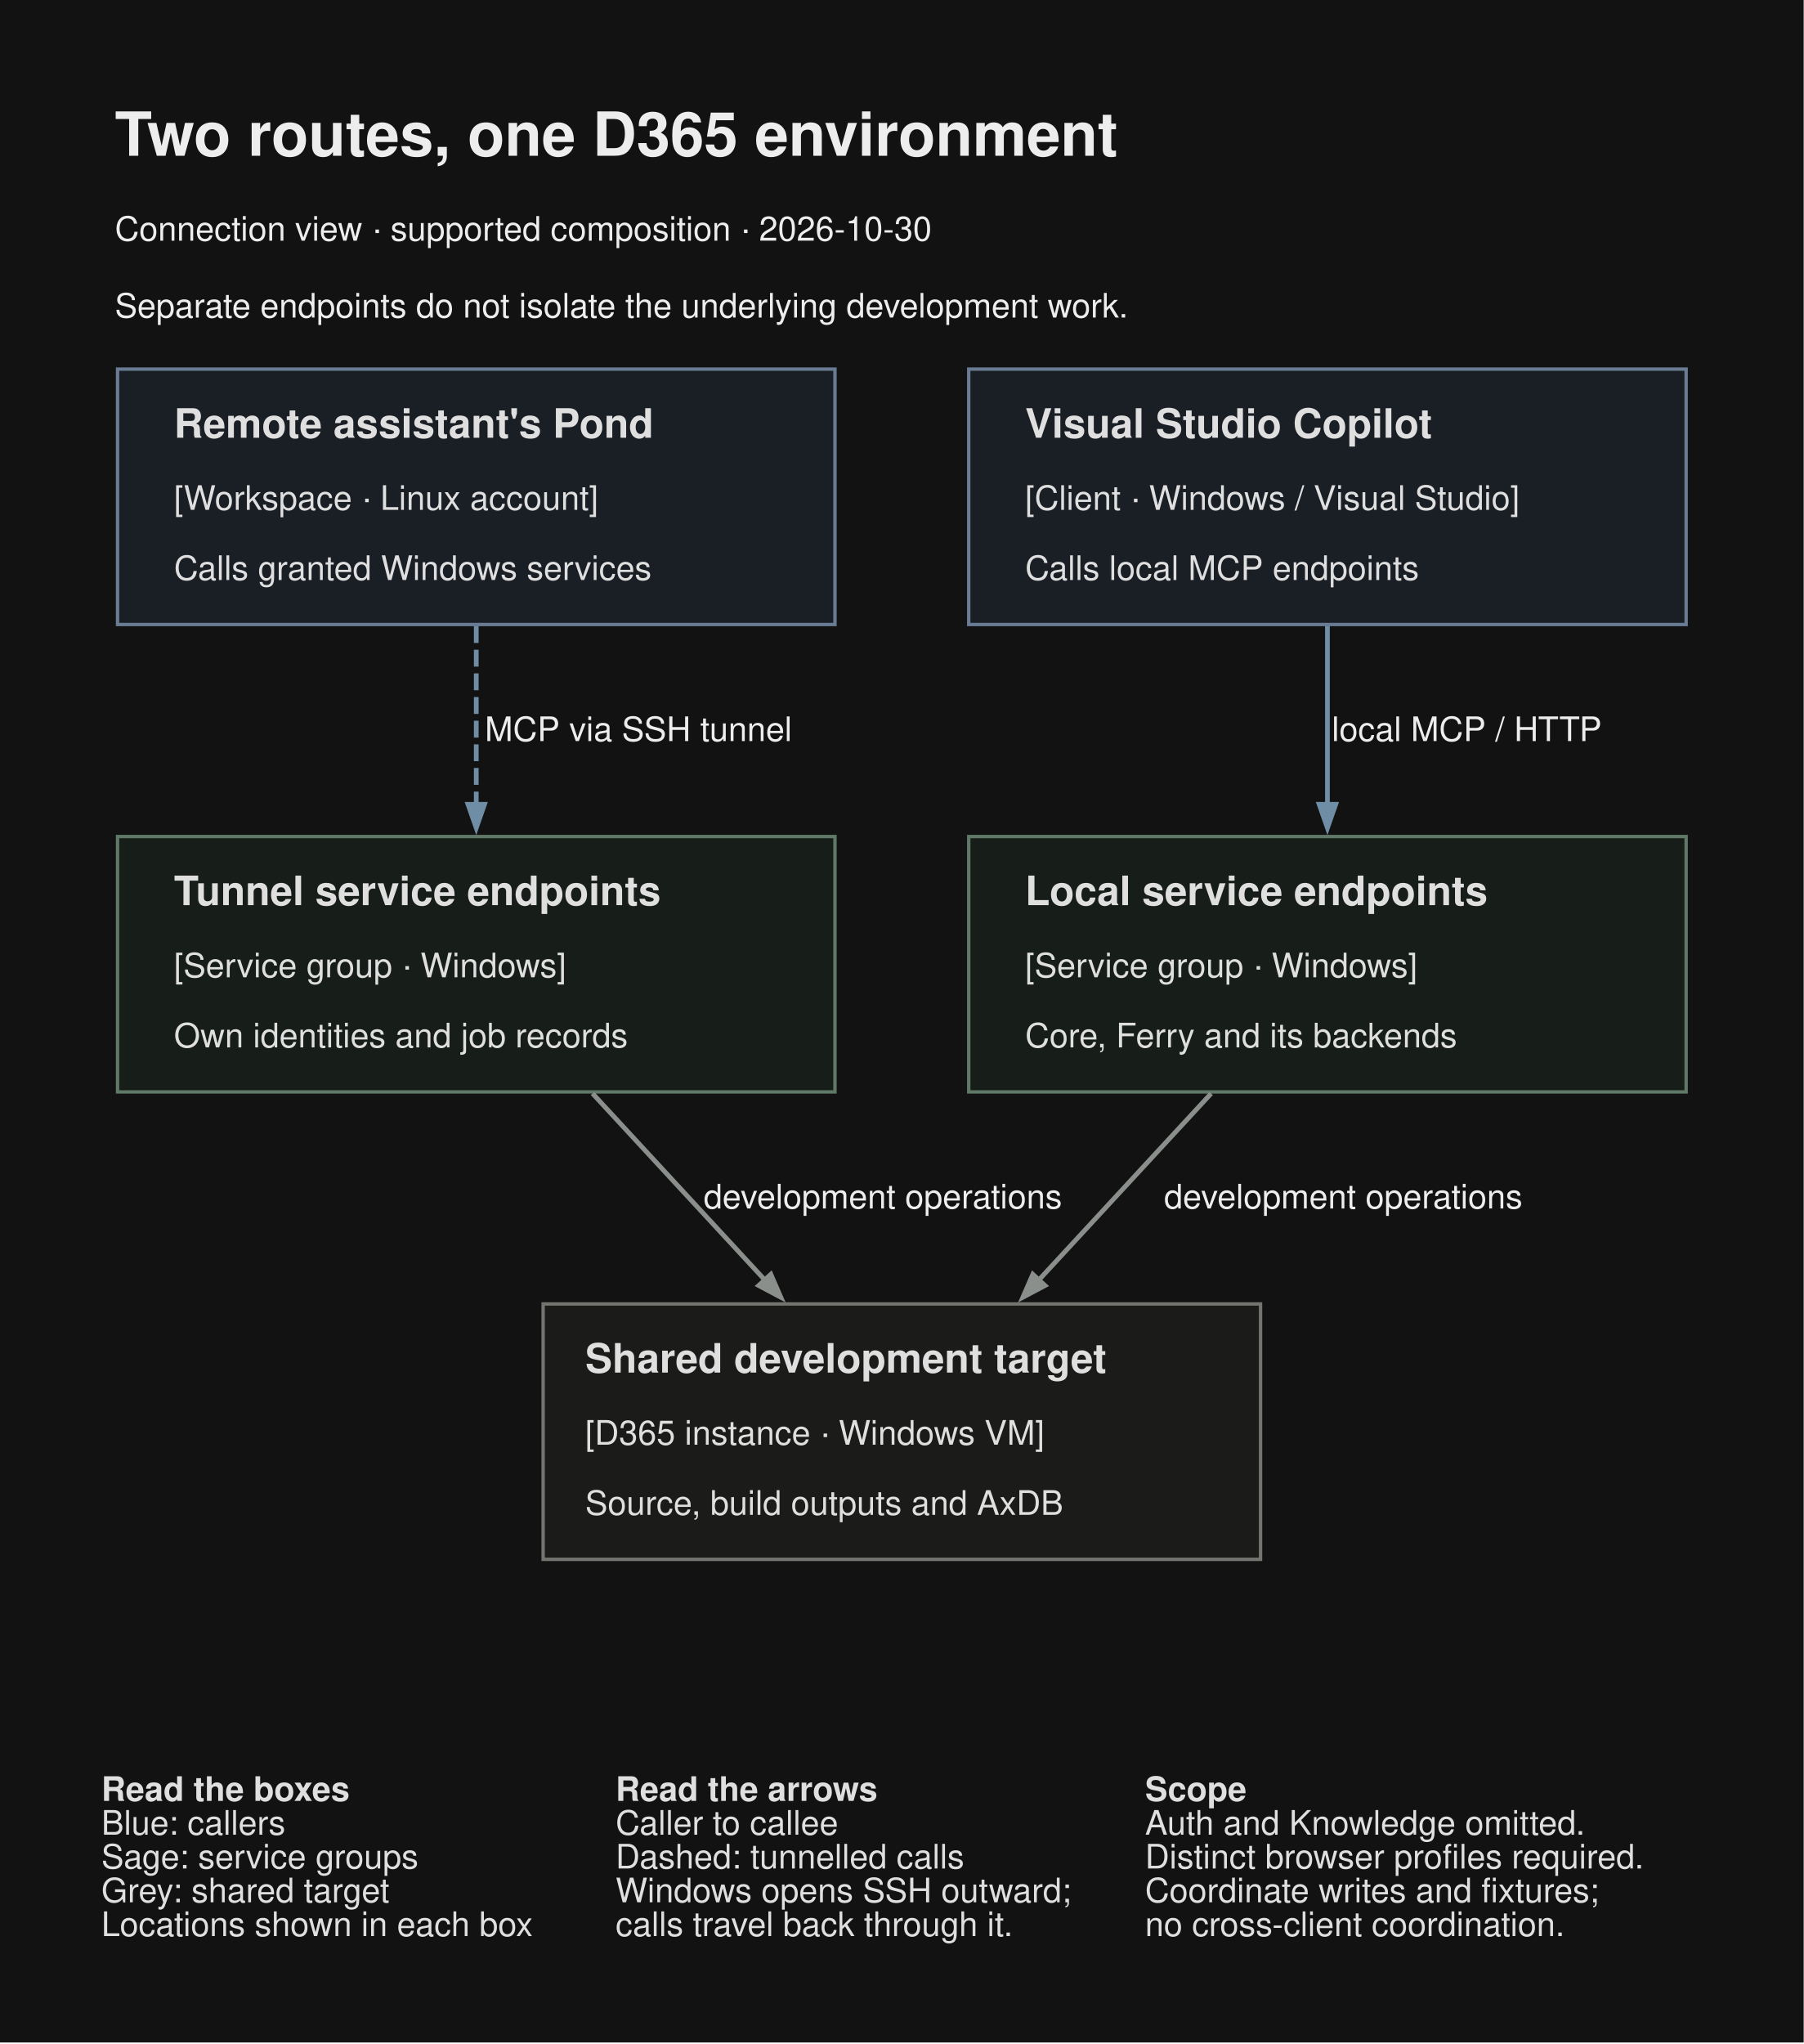
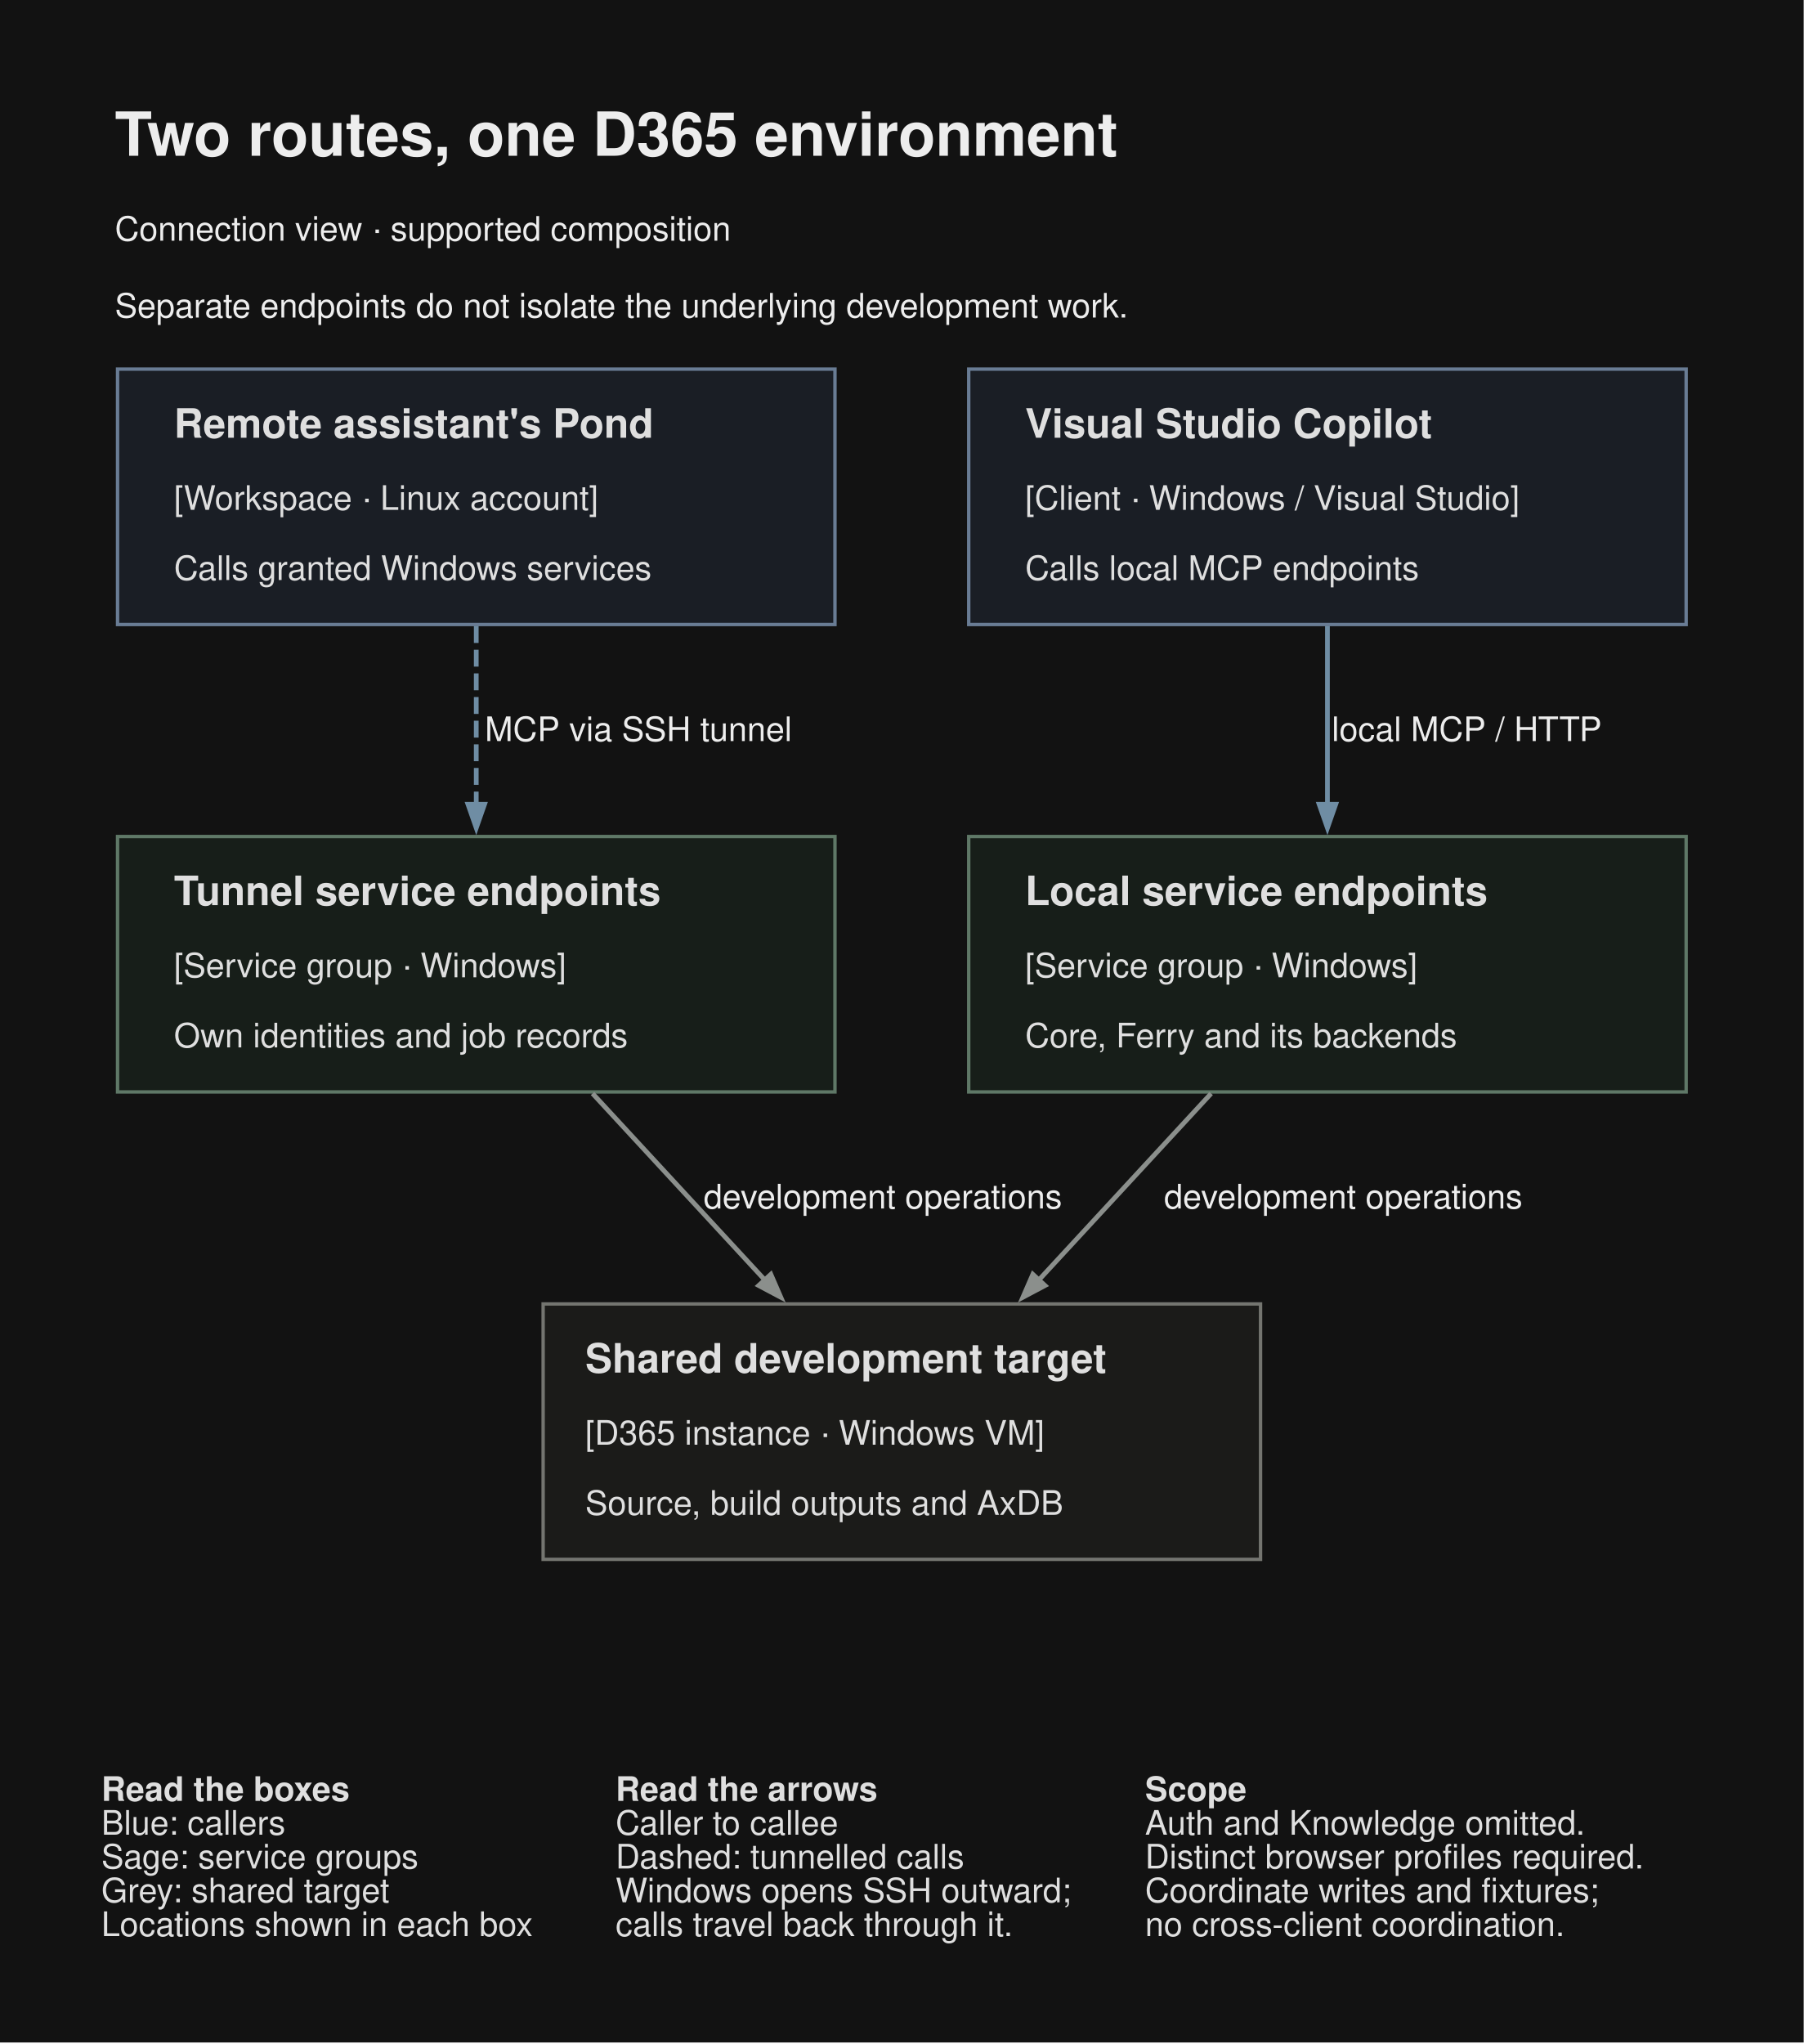
<svg xmlns="http://www.w3.org/2000/svg" width="534pt" height="605pt" viewBox="0.00 0.00 534.00 605.00">
  <g id="graph0" class="graph" transform="scale(1 1) rotate(0) translate(18 586.55)">
    <polygon fill="#121212" stroke="none" points="-18,18 -18,-586.55 516,-586.55 516,18 -18,18" />
    <text fill="#ededed" xml:space="preserve" text-anchor="start" x="16" y="-540.45" font-family="Helvetica,sans-Serif" font-weight="bold" font-size="18.00">Two routes, one D365 environment</text>
-     <text fill="#ededed" xml:space="preserve" text-anchor="start" x="16" y="-515.3" font-family="Helvetica,sans-Serif" font-size="10.00">Connection view · supported composition · 2026-10-30</text>
+     <text fill="#ededed" xml:space="preserve" text-anchor="start" x="16" y="-515.3" font-family="Helvetica,sans-Serif" font-size="10.00">Connection view · supported composition</text>
    <text fill="#ededed" xml:space="preserve" text-anchor="start" x="16" y="-492.55" font-family="Helvetica,sans-Serif" font-size="10.00">Separate endpoints do not isolate the underlying development work.</text>
    <g id="node1" class="node">
      <polygon fill="#1a1e25" stroke="#697c94" points="229.2,-477.3 16.8,-477.3 16.8,-401.7 229.2,-401.7 229.2,-477.3" />
      <text xml:space="preserve" text-anchor="start" x="33.5" y="-456.98" font-family="Helvetica,sans-Serif" font-weight="bold" font-size="12.00" fill="#dfdfdf">Remote assistant's Pond</text>
      <text xml:space="preserve" text-anchor="start" x="33.5" y="-435.63" font-family="Helvetica,sans-Serif" font-size="10.00" fill="#dfdfdf">[Workspace · Linux account]</text>
      <text xml:space="preserve" text-anchor="start" x="33.5" y="-414.88" font-family="Helvetica,sans-Serif" font-size="10.00" fill="#dfdfdf">Calls granted Windows services</text>
    </g>
    <g id="node3" class="node">
      <polygon fill="#171e19" stroke="#5f7867" points="229.2,-338.95 16.8,-338.95 16.8,-263.35 229.2,-263.35 229.2,-338.95" />
      <text xml:space="preserve" text-anchor="start" x="33.5" y="-318.63" font-family="Helvetica,sans-Serif" font-weight="bold" font-size="12.00" fill="#dfdfdf">Tunnel service endpoints</text>
      <text xml:space="preserve" text-anchor="start" x="33.5" y="-297.28" font-family="Helvetica,sans-Serif" font-size="10.00" fill="#dfdfdf">[Service group · Windows]</text>
      <text xml:space="preserve" text-anchor="start" x="33.5" y="-276.53" font-family="Helvetica,sans-Serif" font-size="10.00" fill="#dfdfdf">Own identities and job records</text>
    </g>
    <g id="edge1" class="edge">
      <path fill="none" stroke="#6f8da4" stroke-width="1.4" stroke-dasharray="5,2" d="M123,-401.24C123,-384.86 123,-365.45 123,-348.18" />
      <polygon fill="#6f8da4" stroke="#6f8da4" stroke-width="1.4" points="125.45,-348.48 123,-341.48 120.55,-348.48 125.45,-348.48" />
      <text fill="#ededed" xml:space="preserve" text-anchor="middle" x="171" y="-367.2" font-family="Helvetica,sans-Serif" font-size="10.00">MCP via SSH tunnel</text>
    </g>
    <g id="node2" class="node">
      <polygon fill="#1a1e25" stroke="#697c94" points="481.2,-477.3 268.8,-477.3 268.8,-401.7 481.2,-401.7 481.2,-477.3" />
      <text xml:space="preserve" text-anchor="start" x="285.5" y="-456.98" font-family="Helvetica,sans-Serif" font-weight="bold" font-size="12.00" fill="#dfdfdf">Visual Studio Copilot</text>
      <text xml:space="preserve" text-anchor="start" x="285.5" y="-435.63" font-family="Helvetica,sans-Serif" font-size="10.00" fill="#dfdfdf">[Client · Windows / Visual Studio]</text>
      <text xml:space="preserve" text-anchor="start" x="285.5" y="-414.88" font-family="Helvetica,sans-Serif" font-size="10.00" fill="#dfdfdf">Calls local MCP endpoints</text>
    </g>
    <g id="node4" class="node">
      <polygon fill="#171e19" stroke="#5f7867" points="481.2,-338.95 268.8,-338.95 268.8,-263.35 481.2,-263.35 481.2,-338.95" />
      <text xml:space="preserve" text-anchor="start" x="285.5" y="-318.63" font-family="Helvetica,sans-Serif" font-weight="bold" font-size="12.00" fill="#dfdfdf">Local service endpoints</text>
      <text xml:space="preserve" text-anchor="start" x="285.5" y="-297.28" font-family="Helvetica,sans-Serif" font-size="10.00" fill="#dfdfdf">[Service group · Windows]</text>
      <text xml:space="preserve" text-anchor="start" x="285.5" y="-276.53" font-family="Helvetica,sans-Serif" font-size="10.00" fill="#dfdfdf">Core, Ferry and its backends</text>
    </g>
    <g id="edge2" class="edge">
      <path fill="none" stroke="#6f8da4" stroke-width="1.4" d="M375,-401.24C375,-384.86 375,-365.45 375,-348.18" />
      <polygon fill="#6f8da4" stroke="#6f8da4" stroke-width="1.4" points="377.45,-348.48 375,-341.48 372.55,-348.48 377.45,-348.48" />
      <text fill="#ededed" xml:space="preserve" text-anchor="middle" x="416.25" y="-367.2" font-family="Helvetica,sans-Serif" font-size="10.00">local MCP / HTTP</text>
    </g>
    <g id="node5" class="node">
      <polygon fill="#1b1b19" stroke="#747570" points="355.2,-200.6 142.8,-200.6 142.8,-125 355.2,-125 355.2,-200.6" />
      <text xml:space="preserve" text-anchor="start" x="155.25" y="-180.28" font-family="Helvetica,sans-Serif" font-weight="bold" font-size="12.00" fill="#dfdfdf">Shared development target</text>
      <text xml:space="preserve" text-anchor="start" x="155.25" y="-158.93" font-family="Helvetica,sans-Serif" font-size="10.00" fill="#dfdfdf">[D365 instance · Windows VM]</text>
      <text xml:space="preserve" text-anchor="start" x="155.25" y="-138.18" font-family="Helvetica,sans-Serif" font-size="10.00" fill="#dfdfdf">Source, build outputs and AxDB</text>
    </g>
    <g id="edge3" class="edge">
      <path fill="none" stroke="#8b8f8c" stroke-width="1.4" d="M157.43,-262.89C173.26,-245.76 192.15,-225.32 208.65,-207.46" />
      <polygon fill="#8b8f8c" stroke="#8b8f8c" stroke-width="1.4" points="210.22,-209.37 213.17,-202.57 206.62,-206.05 210.22,-209.37" />
      <text fill="#ededed" xml:space="preserve" text-anchor="middle" x="243.38" y="-228.85" font-family="Helvetica,sans-Serif" font-size="10.00">development operations</text>
    </g>
    <g id="edge4" class="edge">
      <path fill="none" stroke="#8b8f8c" stroke-width="1.4" d="M340.57,-262.89C324.74,-245.76 305.85,-225.32 289.35,-207.46" />
      <polygon fill="#8b8f8c" stroke="#8b8f8c" stroke-width="1.4" points="291.38,-206.05 284.83,-202.57 287.78,-209.37 291.38,-206.05" />
      <text fill="#ededed" xml:space="preserve" text-anchor="middle" x="379.69" y="-228.85" font-family="Helvetica,sans-Serif" font-size="10.00">development operations</text>
    </g>
    <g id="node6" class="node">
      <text xml:space="preserve" text-anchor="start" x="12" y="-53.5" font-family="Helvetica,sans-Serif" font-weight="bold" font-size="10.00" fill="#dfdfdf">Read the boxes</text>
      <text xml:space="preserve" text-anchor="start" x="12" y="-43.5" font-family="Helvetica,sans-Serif" font-size="10.00" fill="#dfdfdf">Blue: callers</text>
      <text xml:space="preserve" text-anchor="start" x="12" y="-33.5" font-family="Helvetica,sans-Serif" font-size="10.00" fill="#dfdfdf">Sage: service groups</text>
      <text xml:space="preserve" text-anchor="start" x="12" y="-23.5" font-family="Helvetica,sans-Serif" font-size="10.00" fill="#dfdfdf">Grey: shared target</text>
      <text xml:space="preserve" text-anchor="start" x="12" y="-13.5" font-family="Helvetica,sans-Serif" font-size="10.00" fill="#dfdfdf">Locations shown in each box</text>
      <text xml:space="preserve" text-anchor="start" x="164.25" y="-53.5" font-family="Helvetica,sans-Serif" font-weight="bold" font-size="10.00" fill="#dfdfdf">Read the arrows</text>
      <text xml:space="preserve" text-anchor="start" x="164.25" y="-43.5" font-family="Helvetica,sans-Serif" font-size="10.00" fill="#dfdfdf">Caller to callee</text>
      <text xml:space="preserve" text-anchor="start" x="164.25" y="-33.5" font-family="Helvetica,sans-Serif" font-size="10.00" fill="#dfdfdf">Dashed: tunnelled calls</text>
      <text xml:space="preserve" text-anchor="start" x="164.25" y="-23.5" font-family="Helvetica,sans-Serif" font-size="10.00" fill="#dfdfdf">Windows opens SSH outward;</text>
      <text xml:space="preserve" text-anchor="start" x="164.25" y="-13.5" font-family="Helvetica,sans-Serif" font-size="10.00" fill="#dfdfdf">calls travel back through it.</text>
      <text xml:space="preserve" text-anchor="start" x="321" y="-53.5" font-family="Helvetica,sans-Serif" font-weight="bold" font-size="10.00" fill="#dfdfdf">Scope</text>
      <text xml:space="preserve" text-anchor="start" x="321" y="-43.5" font-family="Helvetica,sans-Serif" font-size="10.00" fill="#dfdfdf">Auth and Knowledge omitted.</text>
      <text xml:space="preserve" text-anchor="start" x="321" y="-33.5" font-family="Helvetica,sans-Serif" font-size="10.00" fill="#dfdfdf">Distinct browser profiles required.</text>
      <text xml:space="preserve" text-anchor="start" x="321" y="-23.5" font-family="Helvetica,sans-Serif" font-size="10.00" fill="#dfdfdf">Coordinate writes and fixtures;</text>
      <text xml:space="preserve" text-anchor="start" x="321" y="-13.5" font-family="Helvetica,sans-Serif" font-size="10.00" fill="#dfdfdf">no cross-client coordination.</text>
    </g>
  </g>
</svg>
